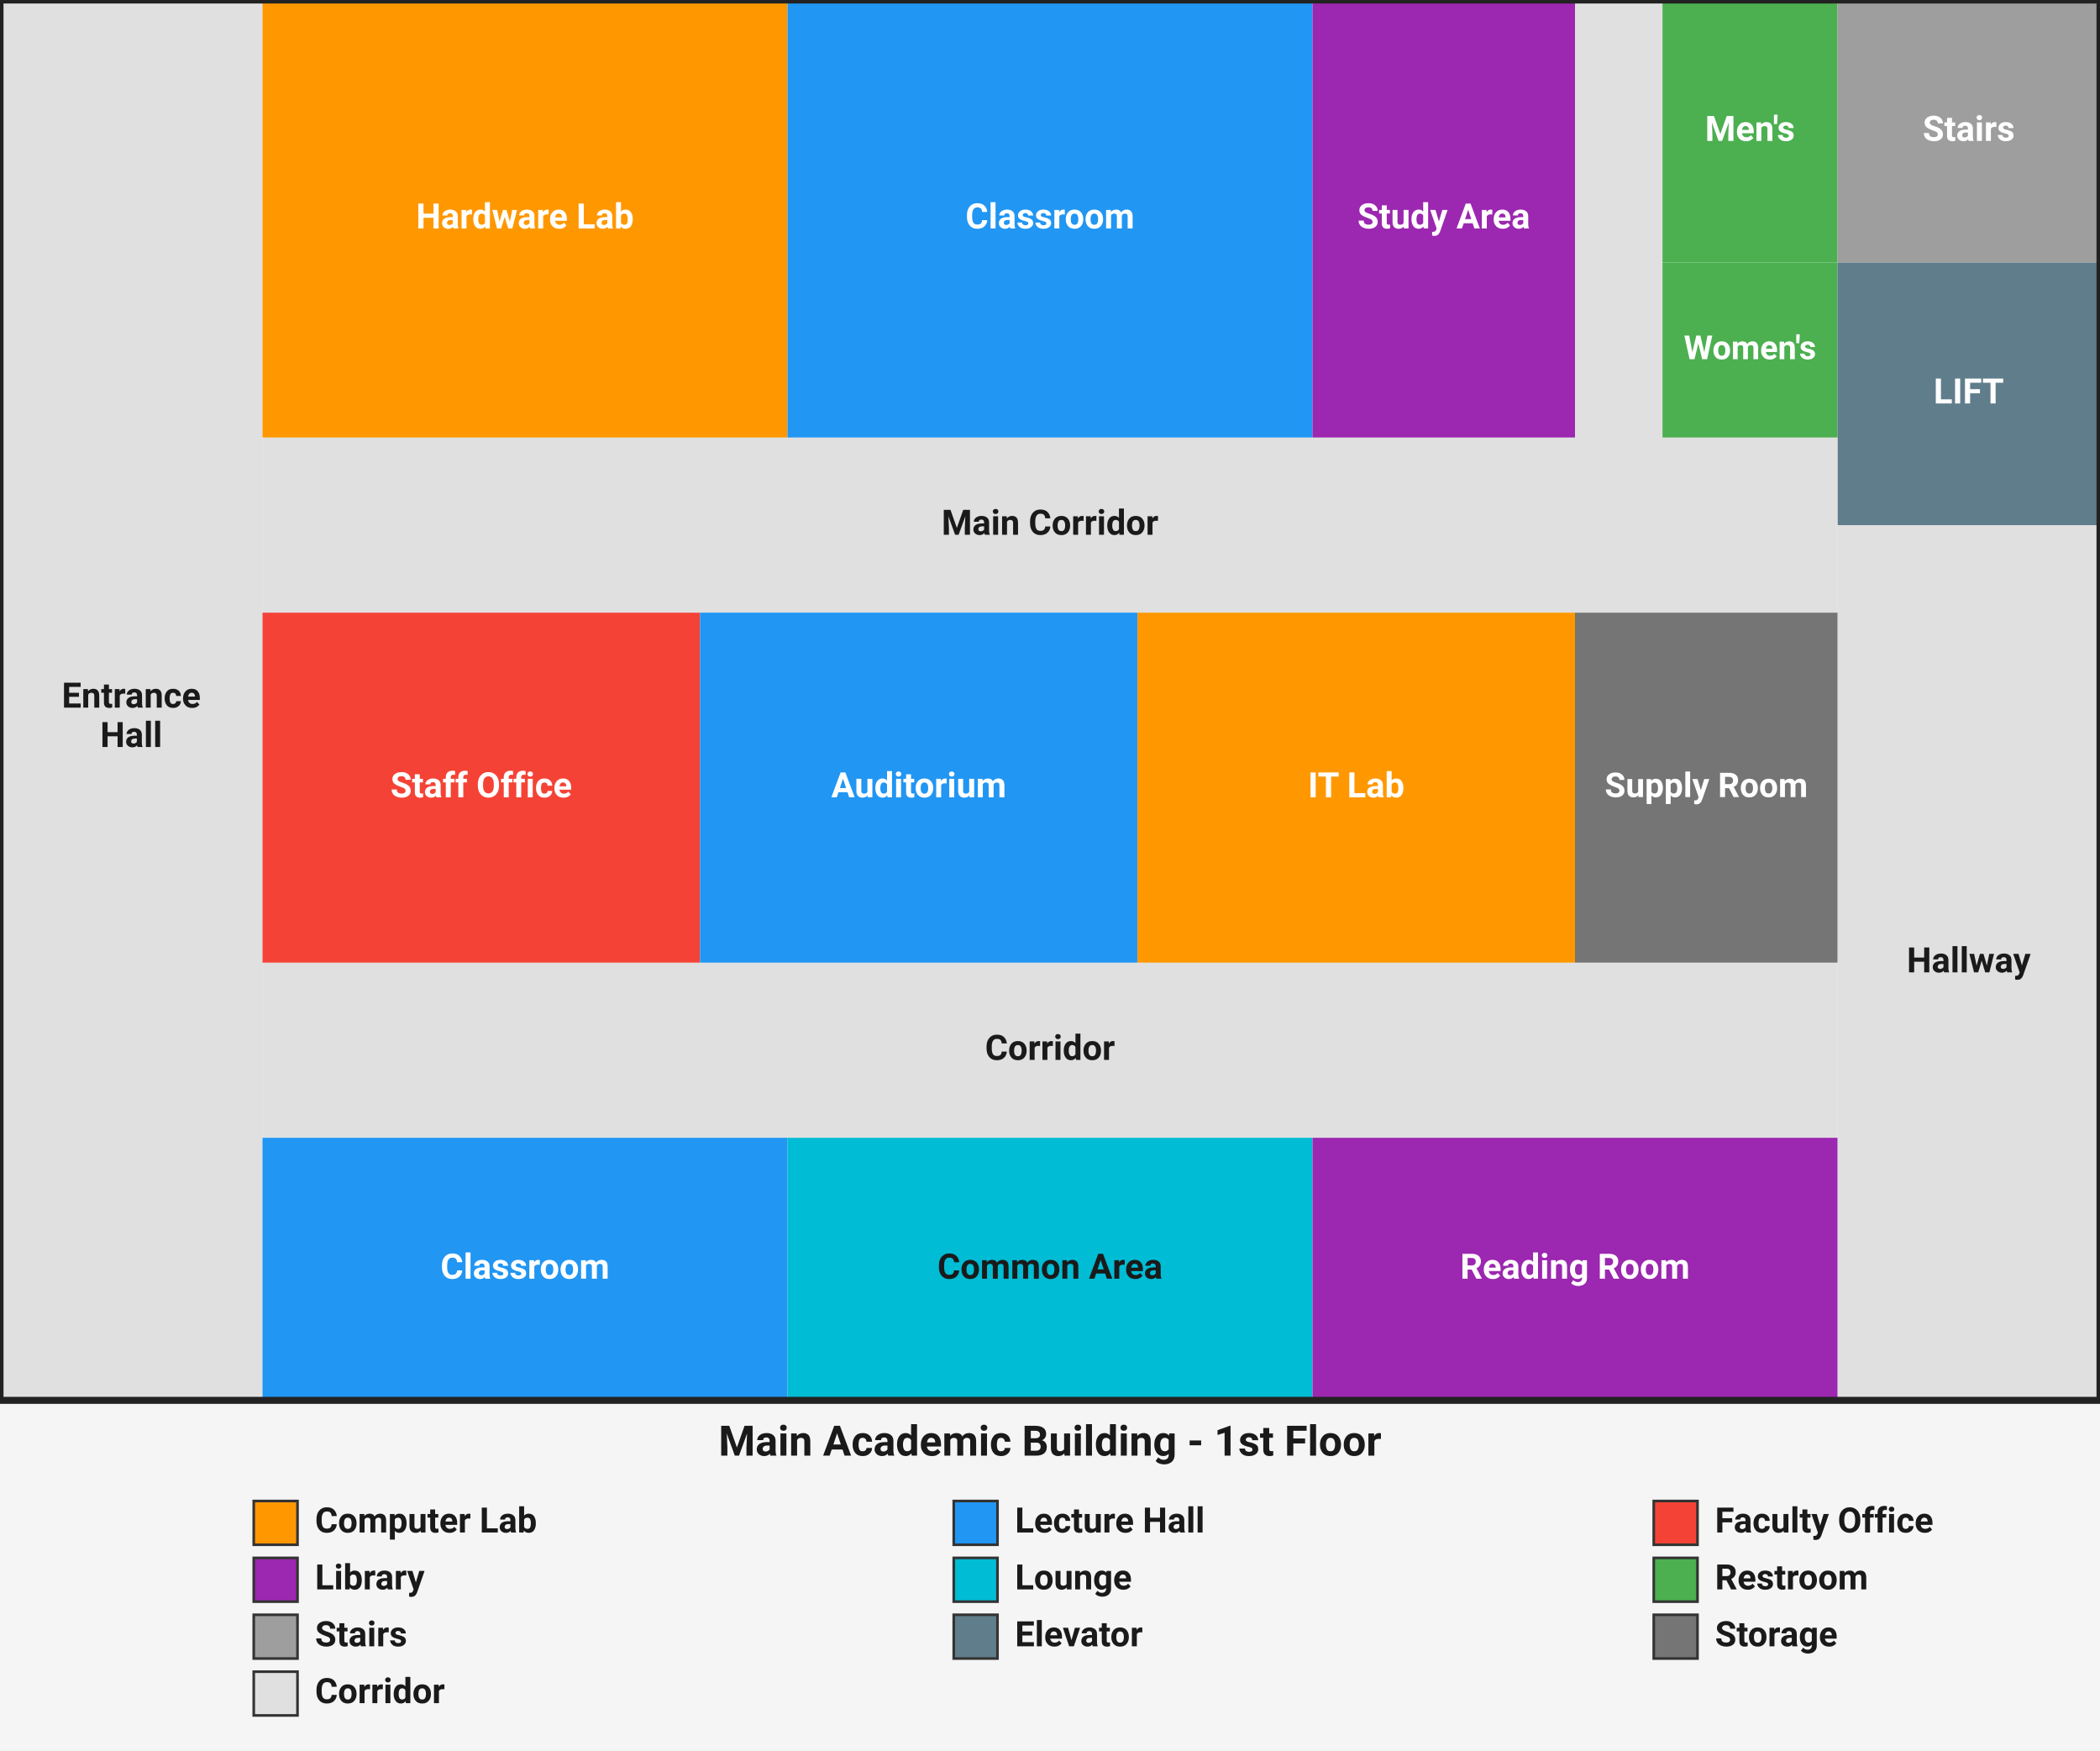
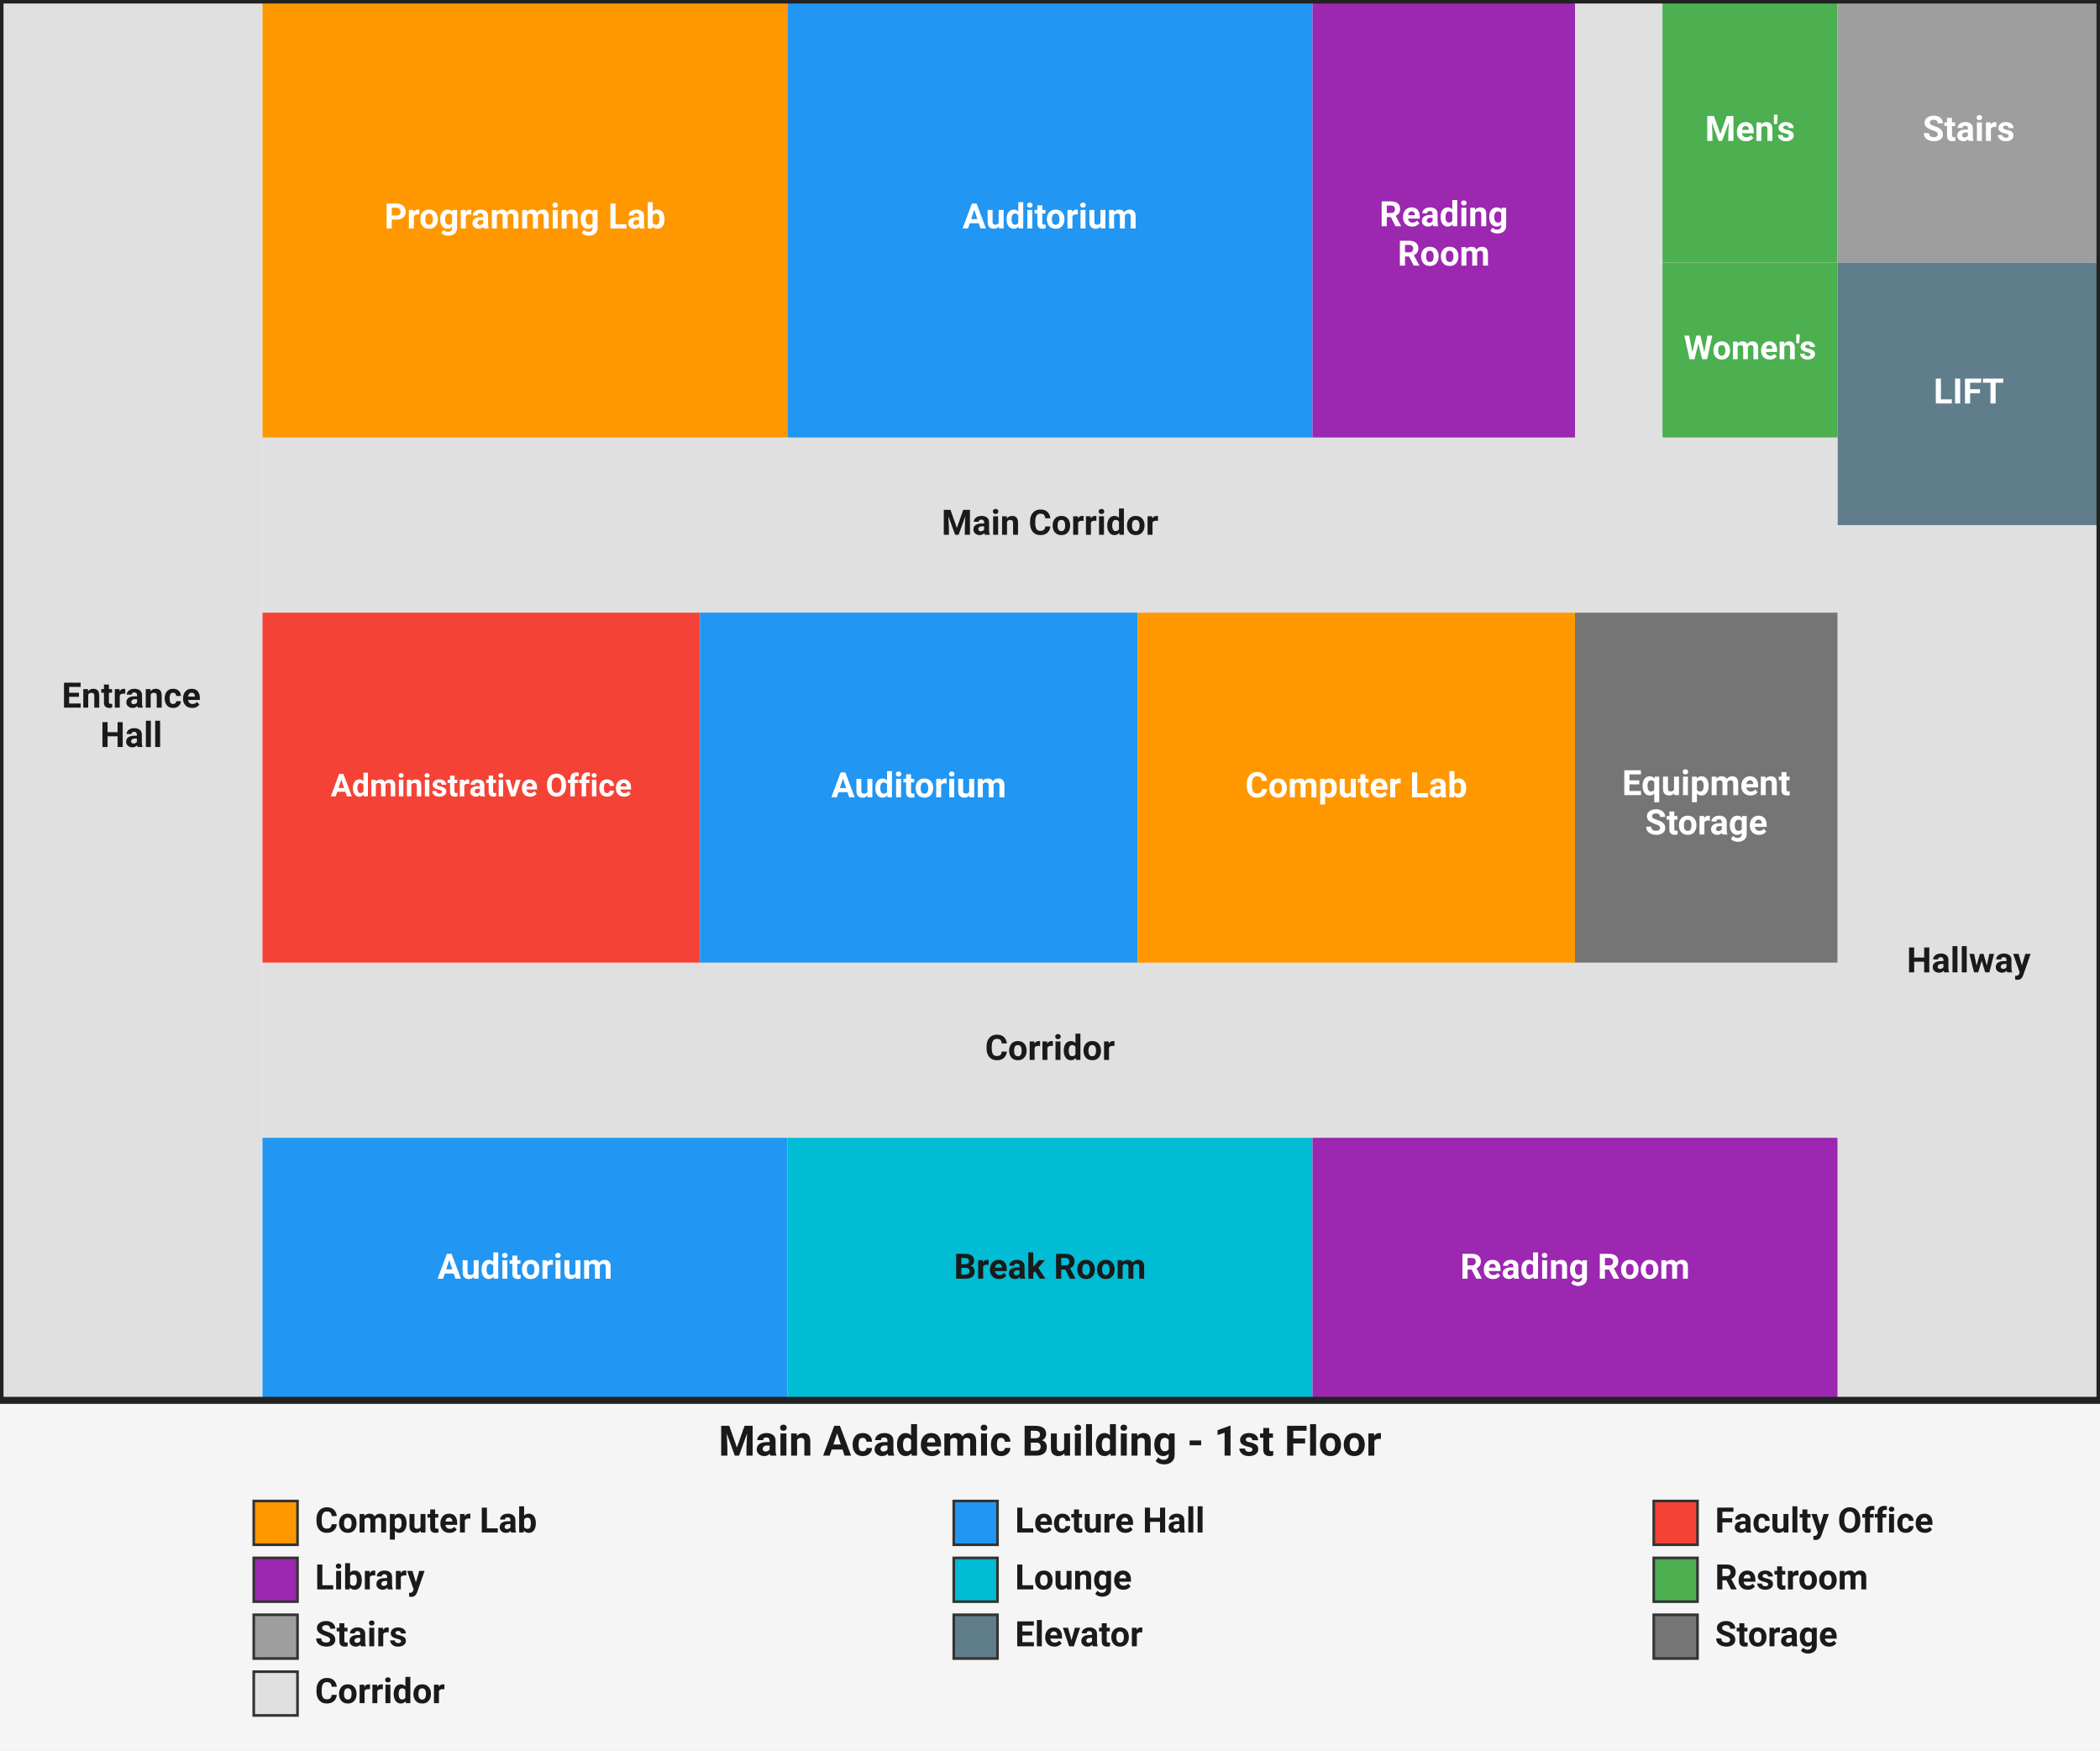
<svg xmlns="http://www.w3.org/2000/svg" viewBox="0 0 2400 2000" width="2400" height="2000" style="display:block; max-width:100%; height:auto;">
  <defs>
    <style>
      text { 
        -webkit-font-smoothing: antialiased;
        -moz-osx-font-smoothing: grayscale;
      }
    </style>
  </defs>
  <rect x="0" y="0" width="2400" height="2000" fill="#f5f5f5" />
  <rect x="0" y="0" width="300" height="1600" fill="#E0E0E0" stroke="none" />
  <g>
    <text x="150.0" y="797.5" font-family="Roboto,Segoe UI,Arial,sans-serif" font-size="40" font-weight="600" fill="#1a1a1a" text-anchor="middle" dominant-baseline="middle">
                  Entrance
                </text>
    <text x="150.0" y="842.5" font-family="Roboto,Segoe UI,Arial,sans-serif" font-size="40" font-weight="600" fill="#1a1a1a" text-anchor="middle" dominant-baseline="middle">
                  Hall
                </text>
  </g>
  <rect x="300" y="0" width="600" height="500" fill="#FF9800" stroke="none" />
  <text x="600.0" y="250.0" font-family="Roboto,Segoe UI,Arial,sans-serif" font-size="40" font-weight="600" fill="white" text-anchor="middle" dominant-baseline="middle">
-               Hardware Lab
+               Programming Lab
            </text>
  <rect x="900" y="0" width="600" height="500" fill="#2196F3" stroke="none" />
  <text x="1200.0" y="250.0" font-family="Roboto,Segoe UI,Arial,sans-serif" font-size="40" font-weight="600" fill="white" text-anchor="middle" dominant-baseline="middle">
-               Classroom
+               Auditorium
            </text>
  <rect x="1500" y="0" width="300" height="500" fill="#9C27B0" stroke="none" />
-   <text x="1650.0" y="250.0" font-family="Roboto,Segoe UI,Arial,sans-serif" font-size="40" font-weight="600" fill="white" text-anchor="middle" dominant-baseline="middle">
-               Study Area
-             </text>
+   <g>
+     <text x="1650.0" y="247.5" font-family="Roboto,Segoe UI,Arial,sans-serif" font-size="40" font-weight="600" fill="white" text-anchor="middle" dominant-baseline="middle">
+                   Reading
+                 </text>
+     <text x="1650.0" y="292.5" font-family="Roboto,Segoe UI,Arial,sans-serif" font-size="40" font-weight="600" fill="white" text-anchor="middle" dominant-baseline="middle">
+                   Room
+                 </text>
+   </g>
  <rect x="1800" y="0" width="100" height="500" fill="#E0E0E0" stroke="none" />
  <rect x="1900" y="0" width="200" height="300" fill="#4CAF50" stroke="none" />
  <text x="2000.0" y="150.0" font-family="Roboto,Segoe UI,Arial,sans-serif" font-size="40" font-weight="600" fill="white" text-anchor="middle" dominant-baseline="middle">
              Men's
            </text>
  <rect x="1900" y="300" width="200" height="200" fill="#4CAF50" stroke="none" />
  <text x="2000.0" y="400.0" font-family="Roboto,Segoe UI,Arial,sans-serif" font-size="38" font-weight="600" fill="white" text-anchor="middle" dominant-baseline="middle">
              Women's
            </text>
  <rect x="2100" y="0" width="300" height="300" fill="#9E9E9E" stroke="none" />
  <text x="2250.0" y="150.0" font-family="Roboto,Segoe UI,Arial,sans-serif" font-size="40" font-weight="600" fill="white" text-anchor="middle" dominant-baseline="middle">
              Stairs
            </text>
  <rect x="2100" y="300" width="300" height="300" fill="#607D8B" stroke="none" />
  <text x="2250.0" y="450.0" font-family="Roboto,Segoe UI,Arial,sans-serif" font-size="40" font-weight="600" fill="white" text-anchor="middle" dominant-baseline="middle">
              LIFT
            </text>
  <rect x="2100" y="600" width="300" height="1000" fill="#E0E0E0" stroke="none" />
  <text x="2250.0" y="1100.0" font-family="Roboto,Segoe UI,Arial,sans-serif" font-size="40" font-weight="600" fill="#1a1a1a" text-anchor="middle" dominant-baseline="middle">
              Hallway
            </text>
  <rect x="300" y="500" width="1800" height="200" fill="#E0E0E0" stroke="none" />
  <text x="1200.0" y="600.0" font-family="Roboto,Segoe UI,Arial,sans-serif" font-size="40" font-weight="600" fill="#1a1a1a" text-anchor="middle" dominant-baseline="middle">
              Main Corridor
            </text>
  <rect x="1800" y="500" width="100" height="100" fill="#E0E0E0" stroke="none" />
  <rect x="300" y="700" width="500" height="400" fill="#F44336" stroke="none" />
-   <text x="550.0" y="900.0" font-family="Roboto,Segoe UI,Arial,sans-serif" font-size="40" font-weight="600" fill="white" text-anchor="middle" dominant-baseline="middle">
-               Staff Office
+   <text x="550.0" y="900.0" font-family="Roboto,Segoe UI,Arial,sans-serif" font-size="36" font-weight="600" fill="white" text-anchor="middle" dominant-baseline="middle">
+               Administrative Office
            </text>
  <rect x="800" y="700" width="500" height="400" fill="#2196F3" stroke="none" />
  <text x="1050.0" y="900.0" font-family="Roboto,Segoe UI,Arial,sans-serif" font-size="40" font-weight="600" fill="white" text-anchor="middle" dominant-baseline="middle">
              Auditorium
            </text>
  <rect x="1300" y="700" width="500" height="400" fill="#FF9800" stroke="none" />
  <text x="1550.0" y="900.0" font-family="Roboto,Segoe UI,Arial,sans-serif" font-size="40" font-weight="600" fill="white" text-anchor="middle" dominant-baseline="middle">
-               IT Lab
+               Computer Lab
            </text>
  <rect x="1800" y="700" width="300" height="400" fill="#757575" stroke="none" />
-   <text x="1950.0" y="900.0" font-family="Roboto,Segoe UI,Arial,sans-serif" font-size="39" font-weight="600" fill="white" text-anchor="middle" dominant-baseline="middle">
-               Supply Room
-             </text>
+   <g>
+     <text x="1950.0" y="897.5" font-family="Roboto,Segoe UI,Arial,sans-serif" font-size="40" font-weight="600" fill="white" text-anchor="middle" dominant-baseline="middle">
+                   Equipment
+                 </text>
+     <text x="1950.0" y="942.5" font-family="Roboto,Segoe UI,Arial,sans-serif" font-size="40" font-weight="600" fill="white" text-anchor="middle" dominant-baseline="middle">
+                   Storage
+                 </text>
+   </g>
  <rect x="300" y="1100" width="1800" height="200" fill="#E0E0E0" stroke="none" />
  <text x="1200.0" y="1200.0" font-family="Roboto,Segoe UI,Arial,sans-serif" font-size="40" font-weight="600" fill="#1a1a1a" text-anchor="middle" dominant-baseline="middle">
              Corridor
            </text>
  <rect x="300" y="1300" width="600" height="300" fill="#2196F3" stroke="none" />
  <text x="600.0" y="1450.0" font-family="Roboto,Segoe UI,Arial,sans-serif" font-size="40" font-weight="600" fill="white" text-anchor="middle" dominant-baseline="middle">
-               Classroom
+               Auditorium
            </text>
  <rect x="900" y="1300" width="600" height="300" fill="#00BCD4" stroke="none" />
  <text x="1200.0" y="1450.0" font-family="Roboto,Segoe UI,Arial,sans-serif" font-size="40" font-weight="600" fill="#1a1a1a" text-anchor="middle" dominant-baseline="middle">
-               Common Area
+               Break Room
            </text>
  <rect x="1500" y="1300" width="600" height="300" fill="#9C27B0" stroke="none" />
  <text x="1800.0" y="1450.0" font-family="Roboto,Segoe UI,Arial,sans-serif" font-size="40" font-weight="600" fill="white" text-anchor="middle" dominant-baseline="middle">
              Reading Room
            </text>
  <rect x="0" y="0" width="2400" height="1600" fill="none" stroke="#222" stroke-width="8" />
  <text x="1200.0" y="1650" font-family="Roboto,Segoe UI,Arial,sans-serif" font-size="48" font-weight="700" fill="#1a1a1a" text-anchor="middle" dominant-baseline="middle">
          Main Academic Building - 1st Floor
        </text>
  <rect x="290.0" y="1715.0" width="50" height="50" fill="#FF9800" stroke="#333" stroke-width="3" />
  <text x="360.0" y="1740" font-family="Roboto,Segoe UI,Arial,sans-serif" font-size="40" font-weight="700" fill="#1a1a1a" text-anchor="start" dominant-baseline="middle">
          Computer Lab
        </text>
  <rect x="1090.0" y="1715.0" width="50" height="50" fill="#2196F3" stroke="#333" stroke-width="3" />
  <text x="1160.0" y="1740" font-family="Roboto,Segoe UI,Arial,sans-serif" font-size="40" font-weight="700" fill="#1a1a1a" text-anchor="start" dominant-baseline="middle">
          Lecture Hall
        </text>
  <rect x="1890.0" y="1715.0" width="50" height="50" fill="#F44336" stroke="#333" stroke-width="3" />
  <text x="1960.0" y="1740" font-family="Roboto,Segoe UI,Arial,sans-serif" font-size="40" font-weight="700" fill="#1a1a1a" text-anchor="start" dominant-baseline="middle">
          Faculty Office
        </text>
  <rect x="290.0" y="1780.0" width="50" height="50" fill="#9C27B0" stroke="#333" stroke-width="3" />
  <text x="360.0" y="1805" font-family="Roboto,Segoe UI,Arial,sans-serif" font-size="40" font-weight="700" fill="#1a1a1a" text-anchor="start" dominant-baseline="middle">
          Library
        </text>
  <rect x="1090.0" y="1780.0" width="50" height="50" fill="#00BCD4" stroke="#333" stroke-width="3" />
  <text x="1160.0" y="1805" font-family="Roboto,Segoe UI,Arial,sans-serif" font-size="40" font-weight="700" fill="#1a1a1a" text-anchor="start" dominant-baseline="middle">
          Lounge
        </text>
  <rect x="1890.0" y="1780.0" width="50" height="50" fill="#4CAF50" stroke="#333" stroke-width="3" />
  <text x="1960.0" y="1805" font-family="Roboto,Segoe UI,Arial,sans-serif" font-size="40" font-weight="700" fill="#1a1a1a" text-anchor="start" dominant-baseline="middle">
          Restroom
        </text>
  <rect x="290.0" y="1845.0" width="50" height="50" fill="#9E9E9E" stroke="#333" stroke-width="3" />
  <text x="360.0" y="1870" font-family="Roboto,Segoe UI,Arial,sans-serif" font-size="40" font-weight="700" fill="#1a1a1a" text-anchor="start" dominant-baseline="middle">
          Stairs
        </text>
  <rect x="1090.0" y="1845.0" width="50" height="50" fill="#607D8B" stroke="#333" stroke-width="3" />
  <text x="1160.0" y="1870" font-family="Roboto,Segoe UI,Arial,sans-serif" font-size="40" font-weight="700" fill="#1a1a1a" text-anchor="start" dominant-baseline="middle">
          Elevator
        </text>
  <rect x="1890.0" y="1845.0" width="50" height="50" fill="#757575" stroke="#333" stroke-width="3" />
  <text x="1960.0" y="1870" font-family="Roboto,Segoe UI,Arial,sans-serif" font-size="40" font-weight="700" fill="#1a1a1a" text-anchor="start" dominant-baseline="middle">
          Storage
        </text>
  <rect x="290.0" y="1910.0" width="50" height="50" fill="#E0E0E0" stroke="#333" stroke-width="3" />
  <text x="360.0" y="1935" font-family="Roboto,Segoe UI,Arial,sans-serif" font-size="40" font-weight="700" fill="#1a1a1a" text-anchor="start" dominant-baseline="middle">
          Corridor
        </text>
</svg>
